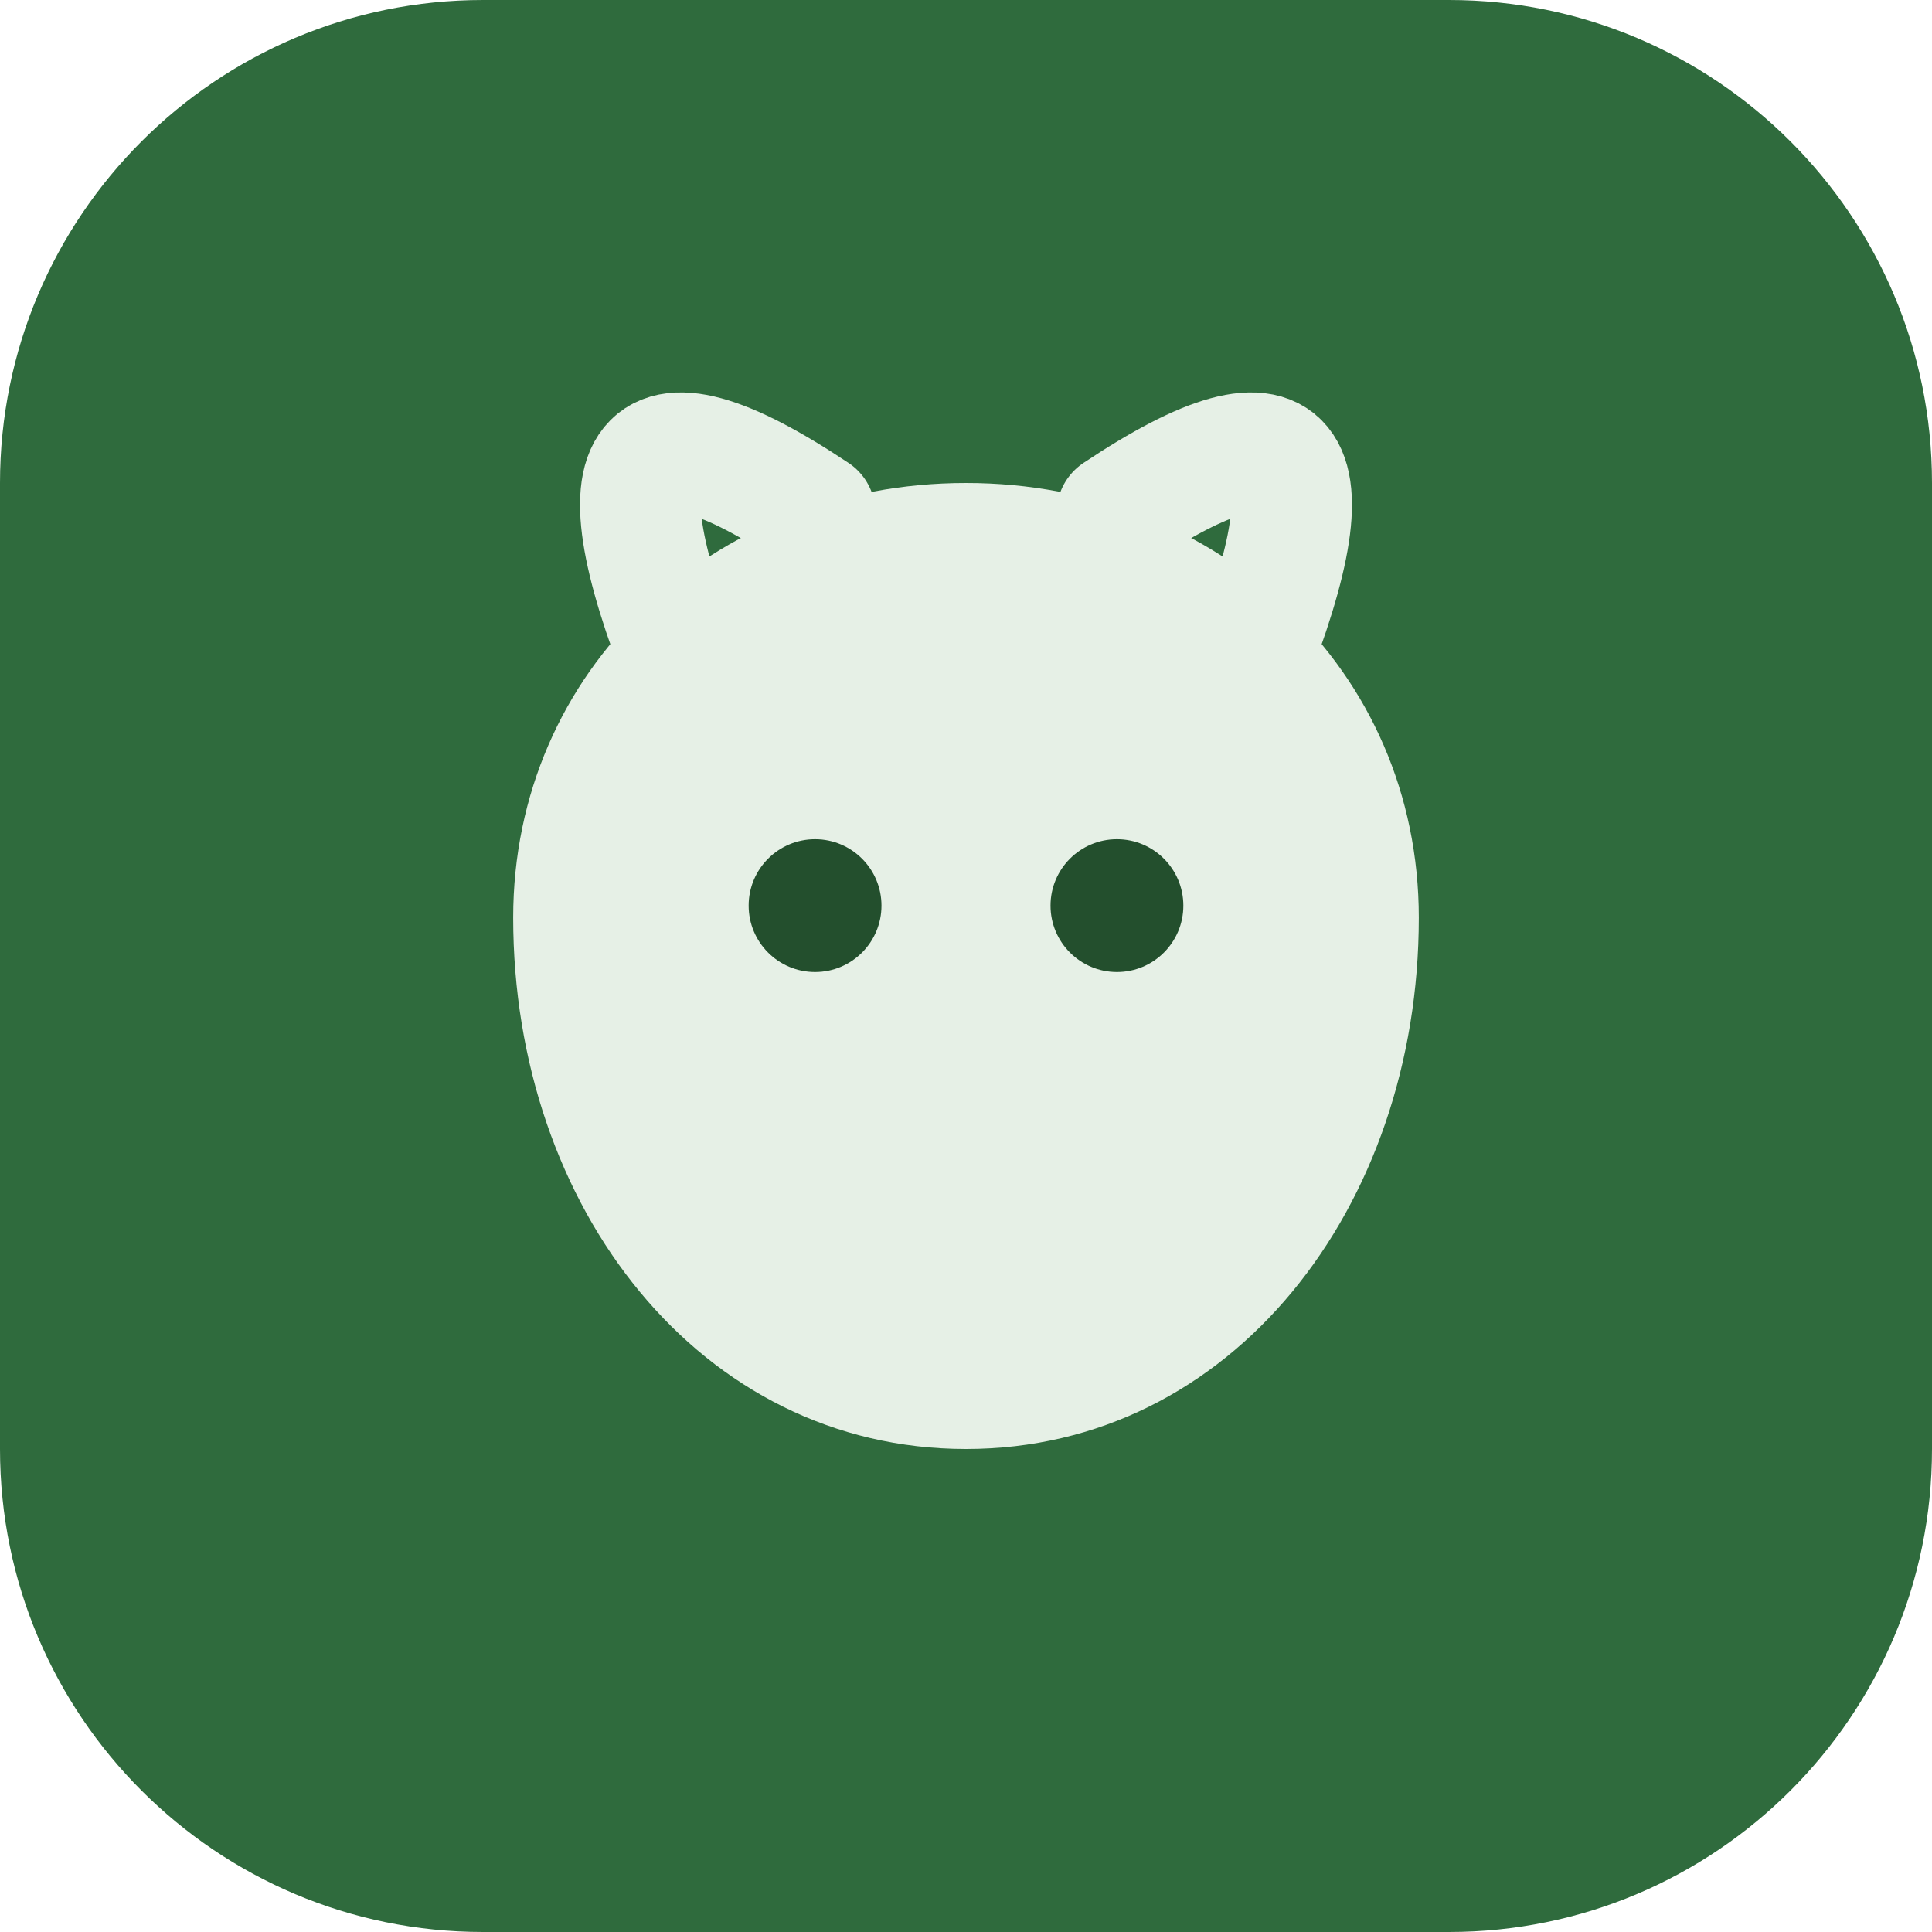
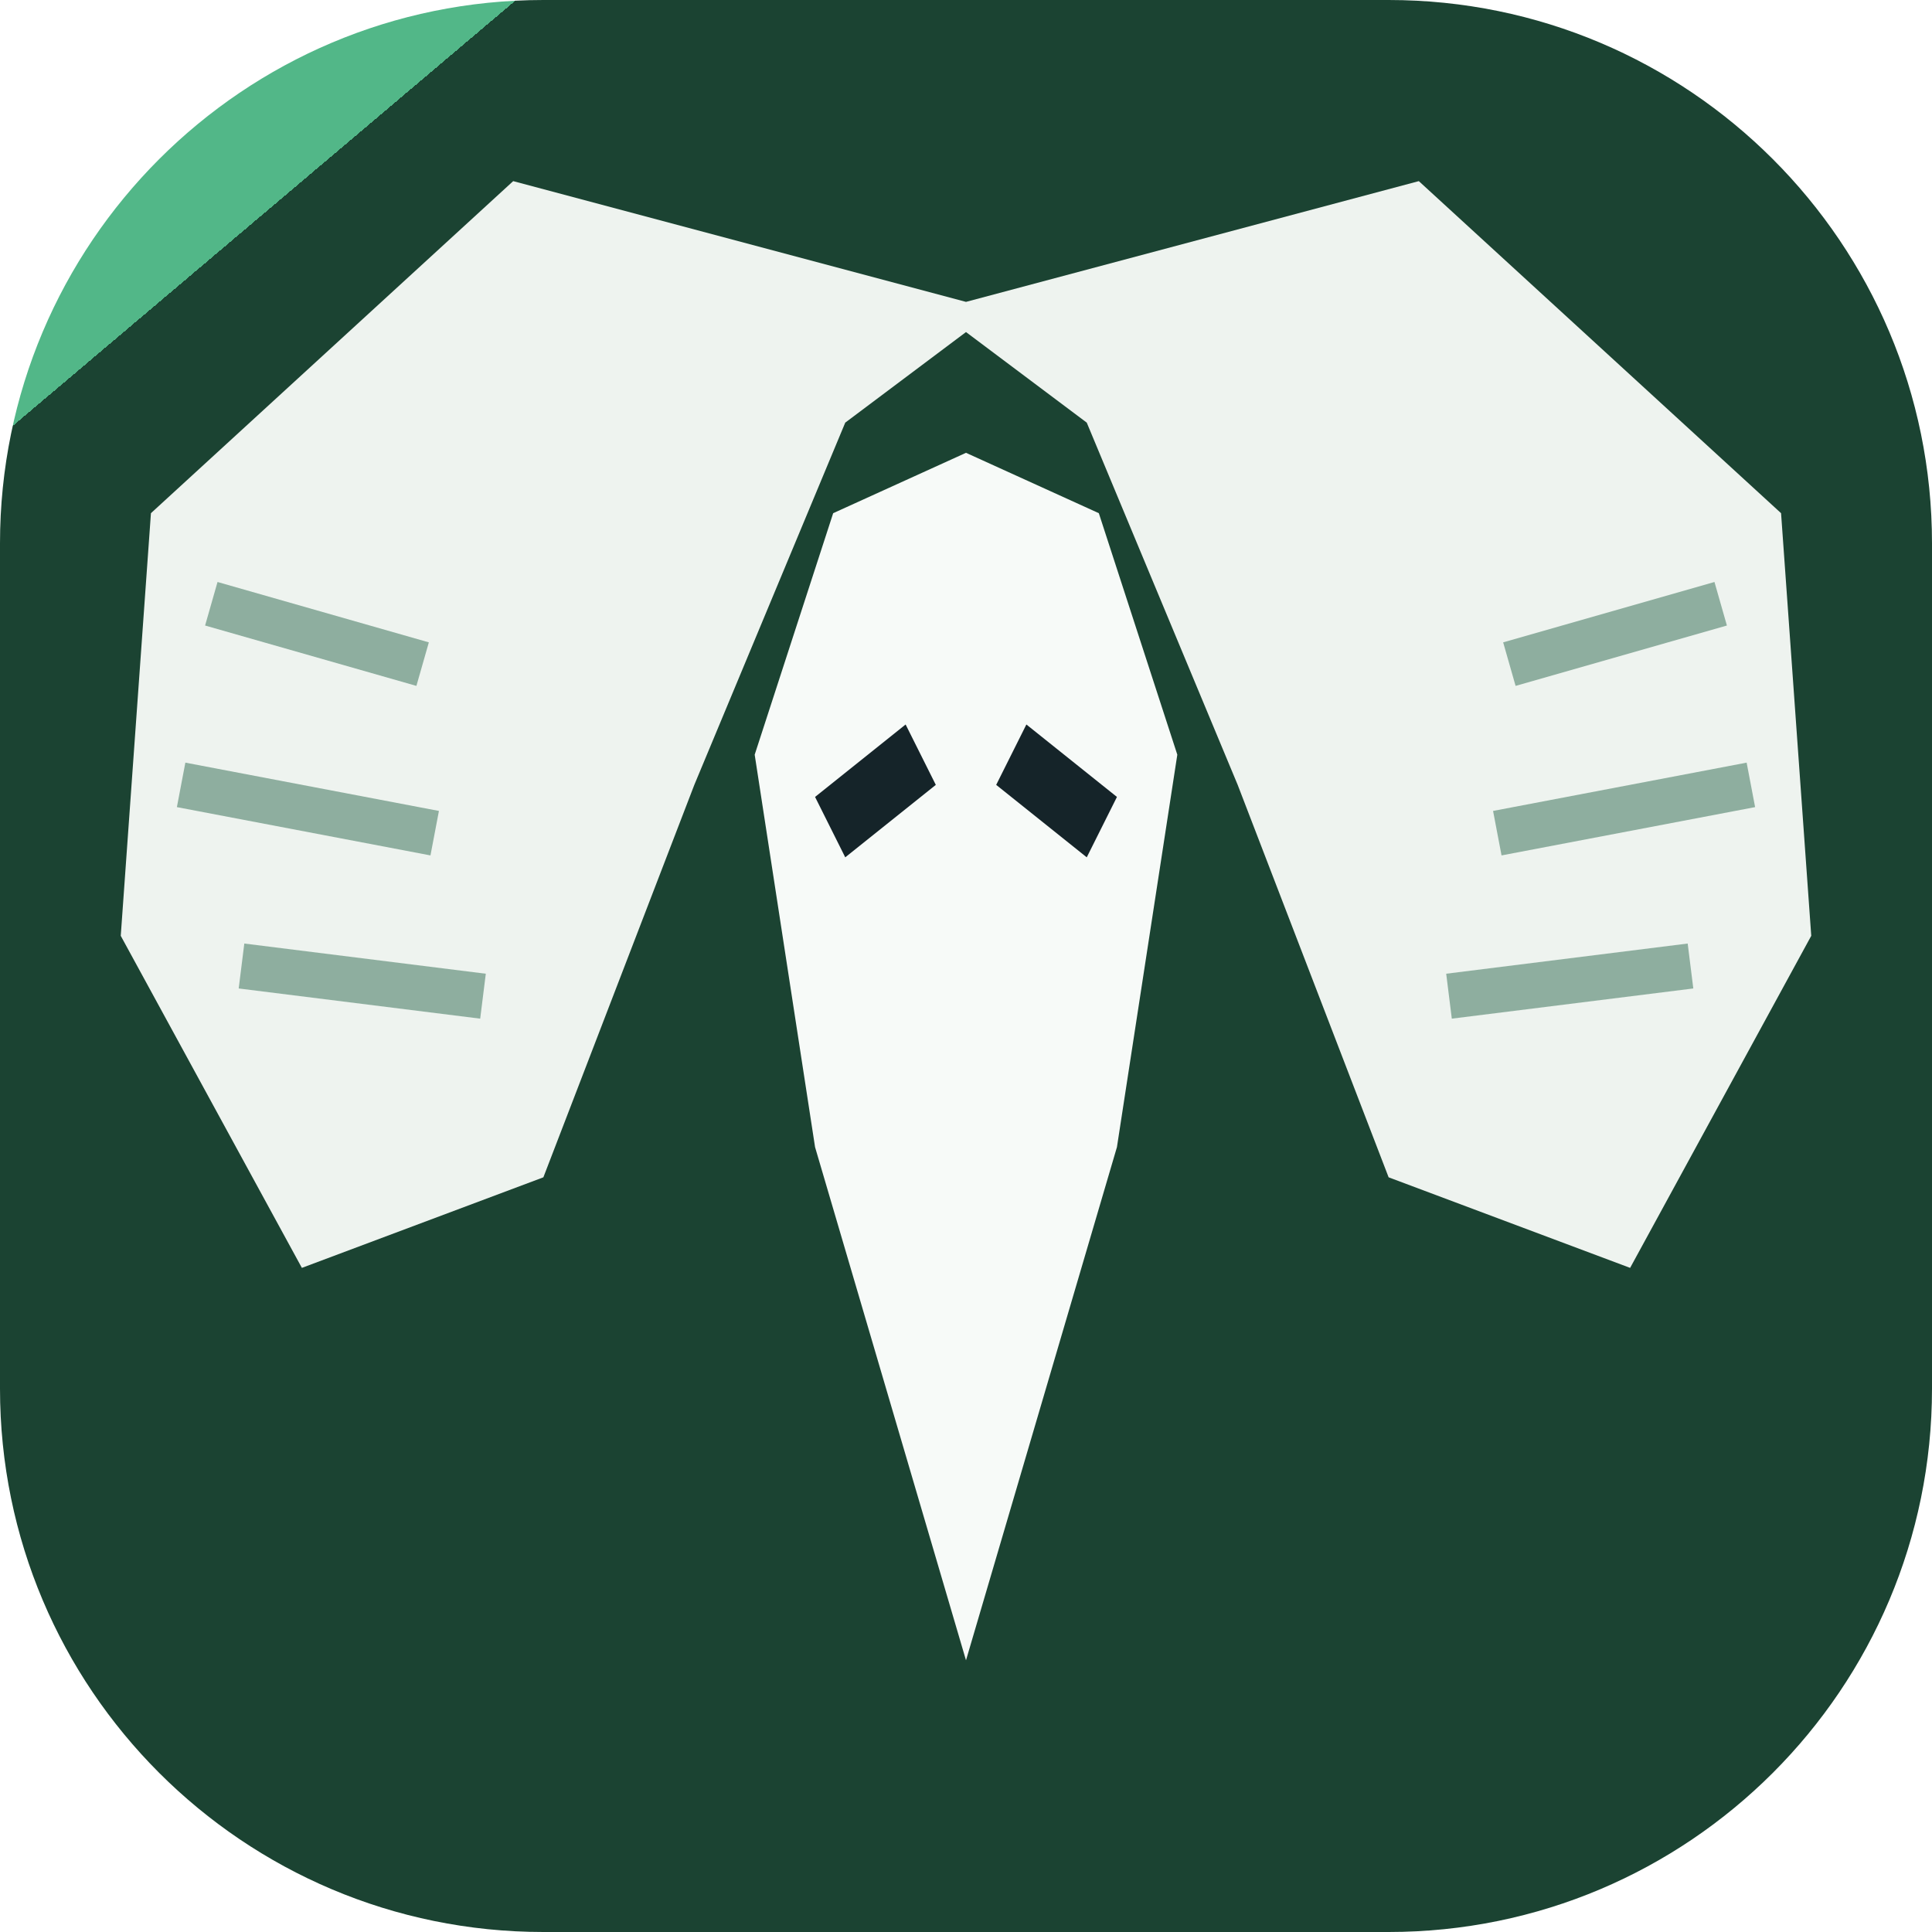
- <svg xmlns="http://www.w3.org/2000/svg" viewBox="0 0 32 32" role="img" aria-label="Goat Records">
-   <rect width="32" height="32" rx="8" fill="#2F6B3D" />
-   <path fill="#E6F0E6" d="M16 8c-4.2 0-7.5 3.1-7.5 7.2 0 4.8 3.1 8.8 7.5 8.8s7.5-4 7.5-8.8C23.5 11.1 20.2 8 16 8z" />
-   <path fill="none" stroke="#E6F0E6" stroke-width="2" stroke-linecap="round" d="M11.5 11.5Q9 5.5 13.5 8.5" />
-   <path fill="none" stroke="#E6F0E6" stroke-width="2" stroke-linecap="round" d="M20.5 11.5Q23 5.5 18.5 8.5" />
-   <circle cx="13.5" cy="15" r="1.1" fill="#234F2D" />
-   <circle cx="18.5" cy="15" r="1.1" fill="#234F2D" />
+ <svg xmlns="http://www.w3.org/2000/svg" viewBox="0 0 32 32" fill="none" role="img" aria-label="Goat Records">
+   <defs>
+     <linearGradient id="g" x1="5" y1="3" x2="27" y2="29" gradientUnits="userSpaceOnUse">
+       <stop stop-color="#52b788" />
+       <stop stop-color="#1b4332" />
+     </linearGradient>
+   </defs>
+   <rect width="32" height="32" rx="9" fill="url(#g)" />
+   <path fill="#eef3ef" d="M16 5 8.5 3 2.5 8.5 2 15.5 5 21 9 19.5 11.5 13 14 7 16 5.5Z" />
+   <path fill="#eef3ef" d="M16 5 23.5 3 29.5 8.5 30 15.5 27 21 23 19.5 20.5 13 18 7 16 5.5Z" />
+   <path fill="#f7faf8" d="M16 7.5 18.2 8.5 19.5 12.5 18.5 19 16 27.5 13.5 19 12.5 12.5 13.8 8.5Z" />
+   <path fill="#152429" d="M13.5 13.2 15 12 15.5 13 14 14.2Z" />
+   <path fill="#152429" d="M18.5 13.2 17 12 16.5 13 18 14.2Z" />
+   <path stroke="#2d6a4f" stroke-width="0.75" opacity="0.5" d="M3.5 10 7 11M3 13 7.2 13.8M4 16 8 16.5" />
+   <path stroke="#2d6a4f" stroke-width="0.75" opacity="0.5" d="M28.5 10 25 11M29 13 24.8 13.8M28 16 24 16.5" />
</svg>
